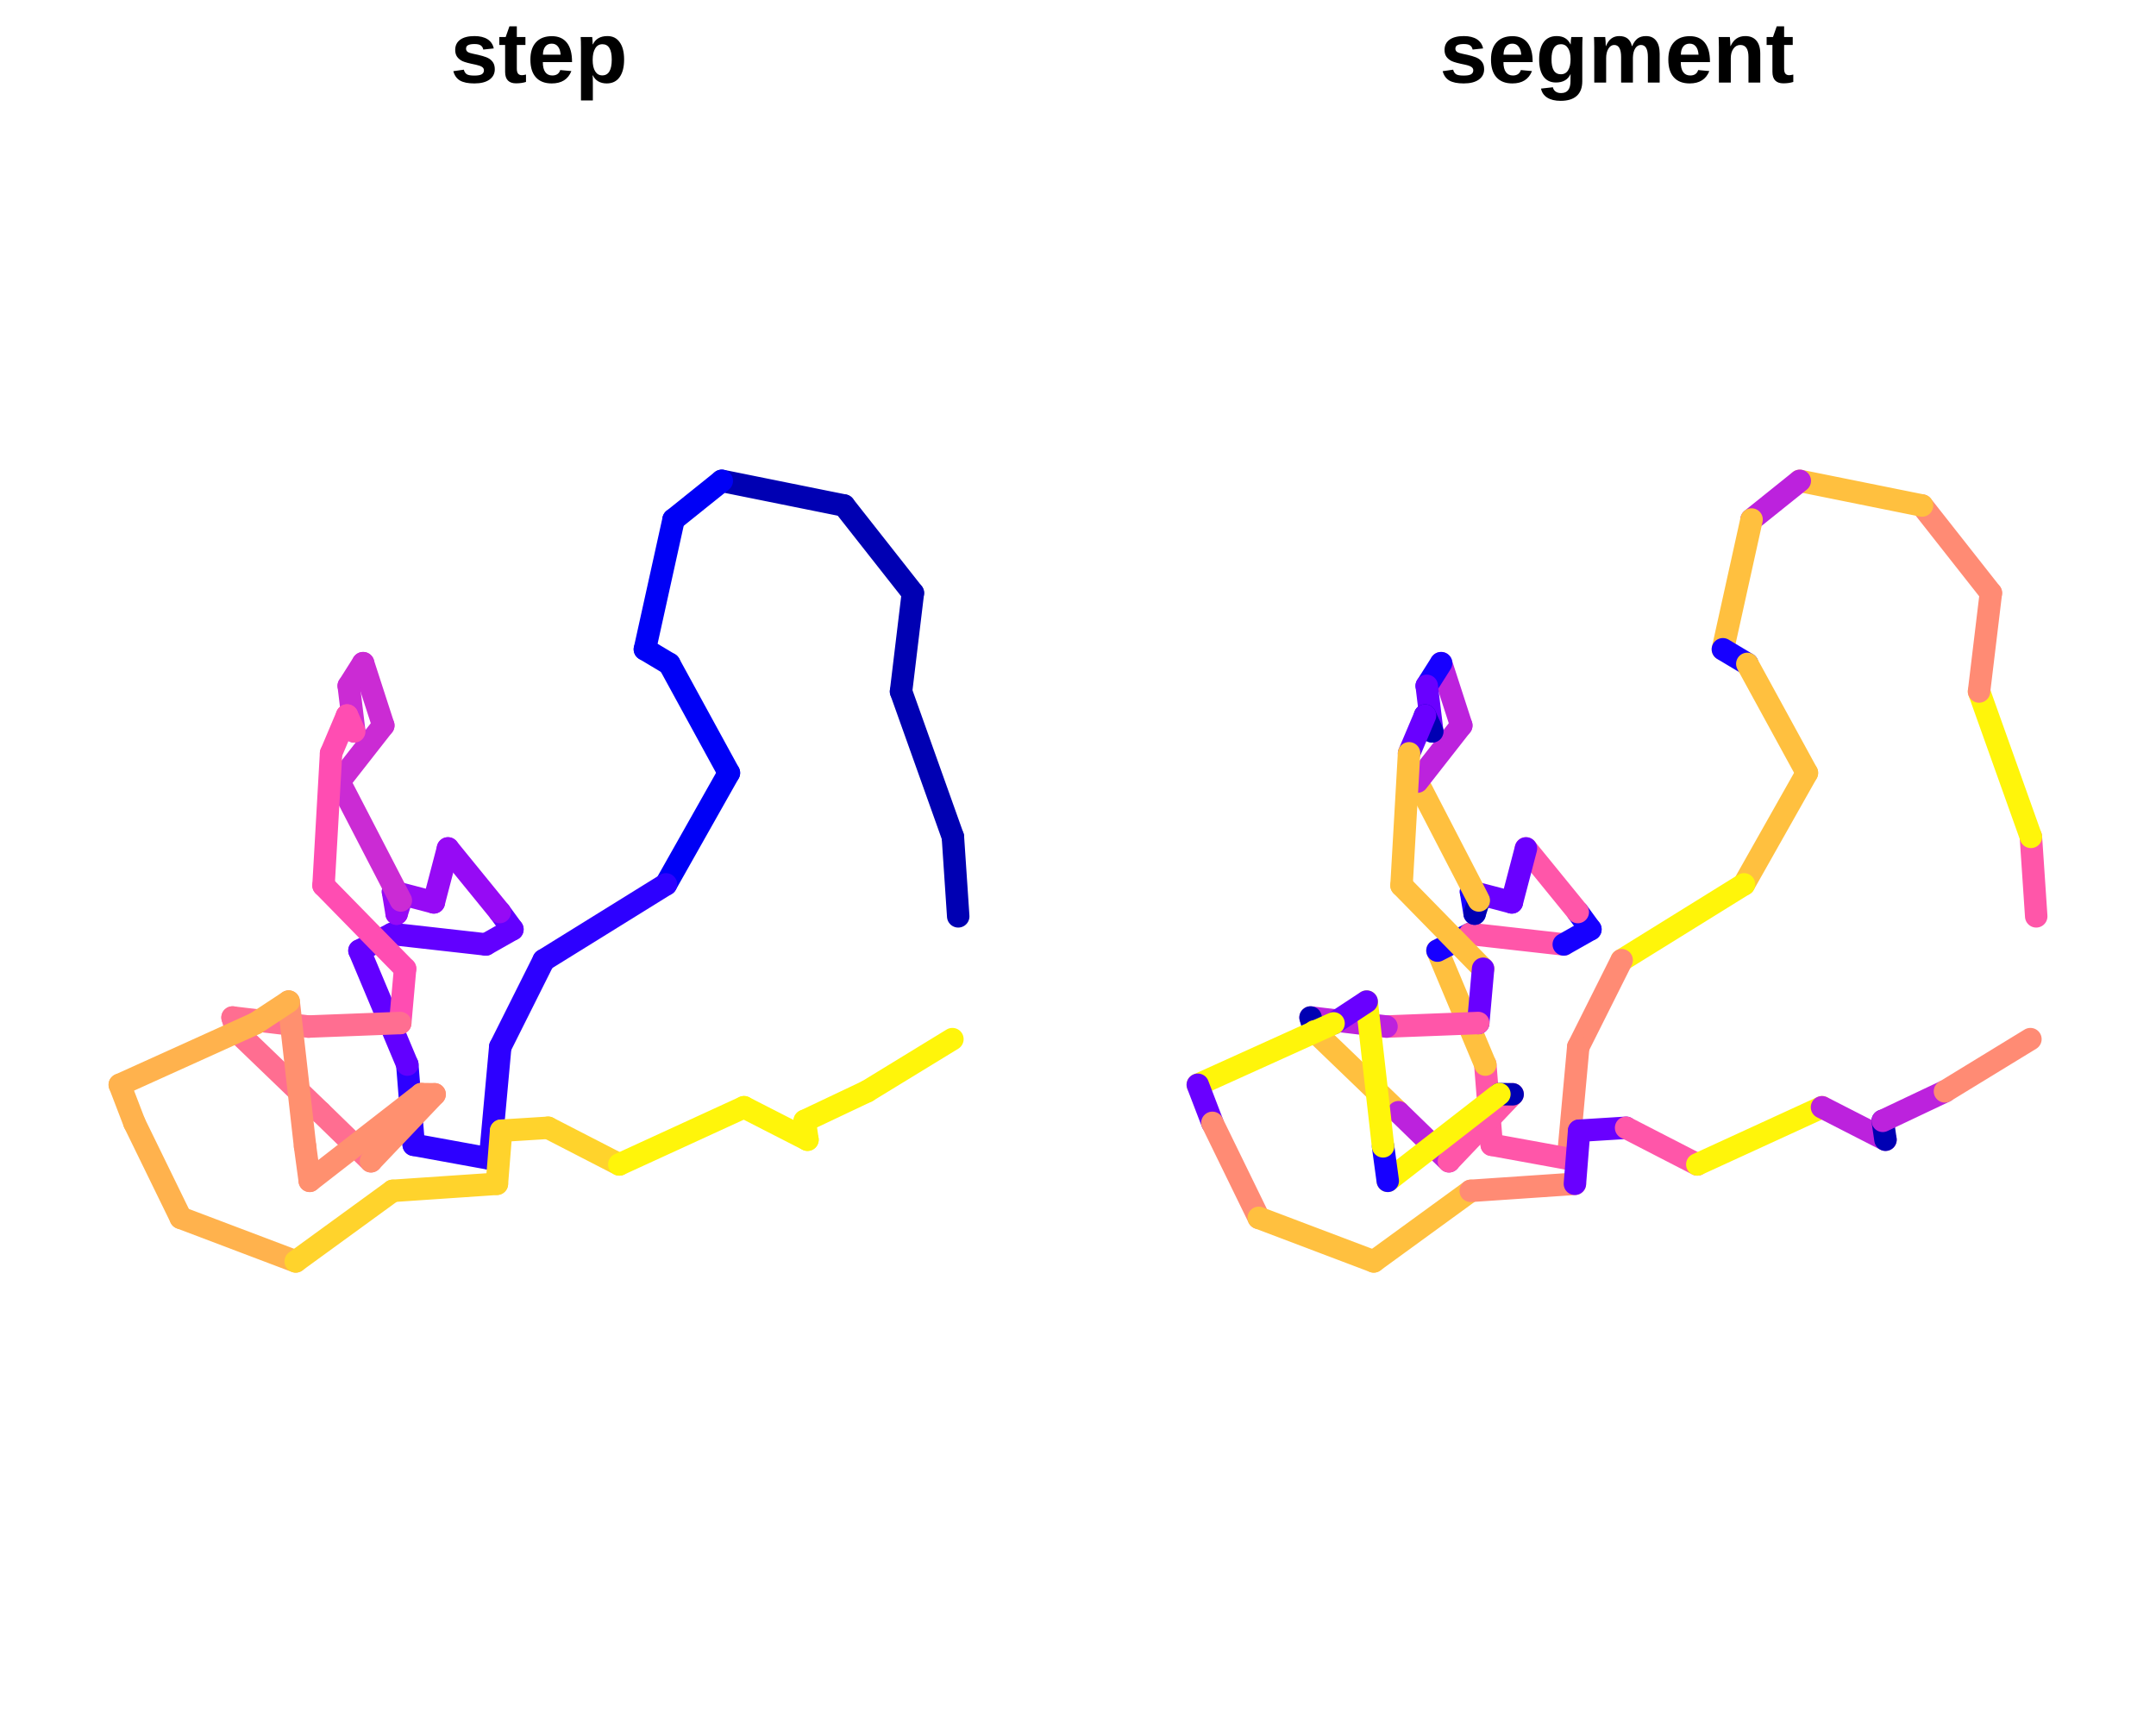
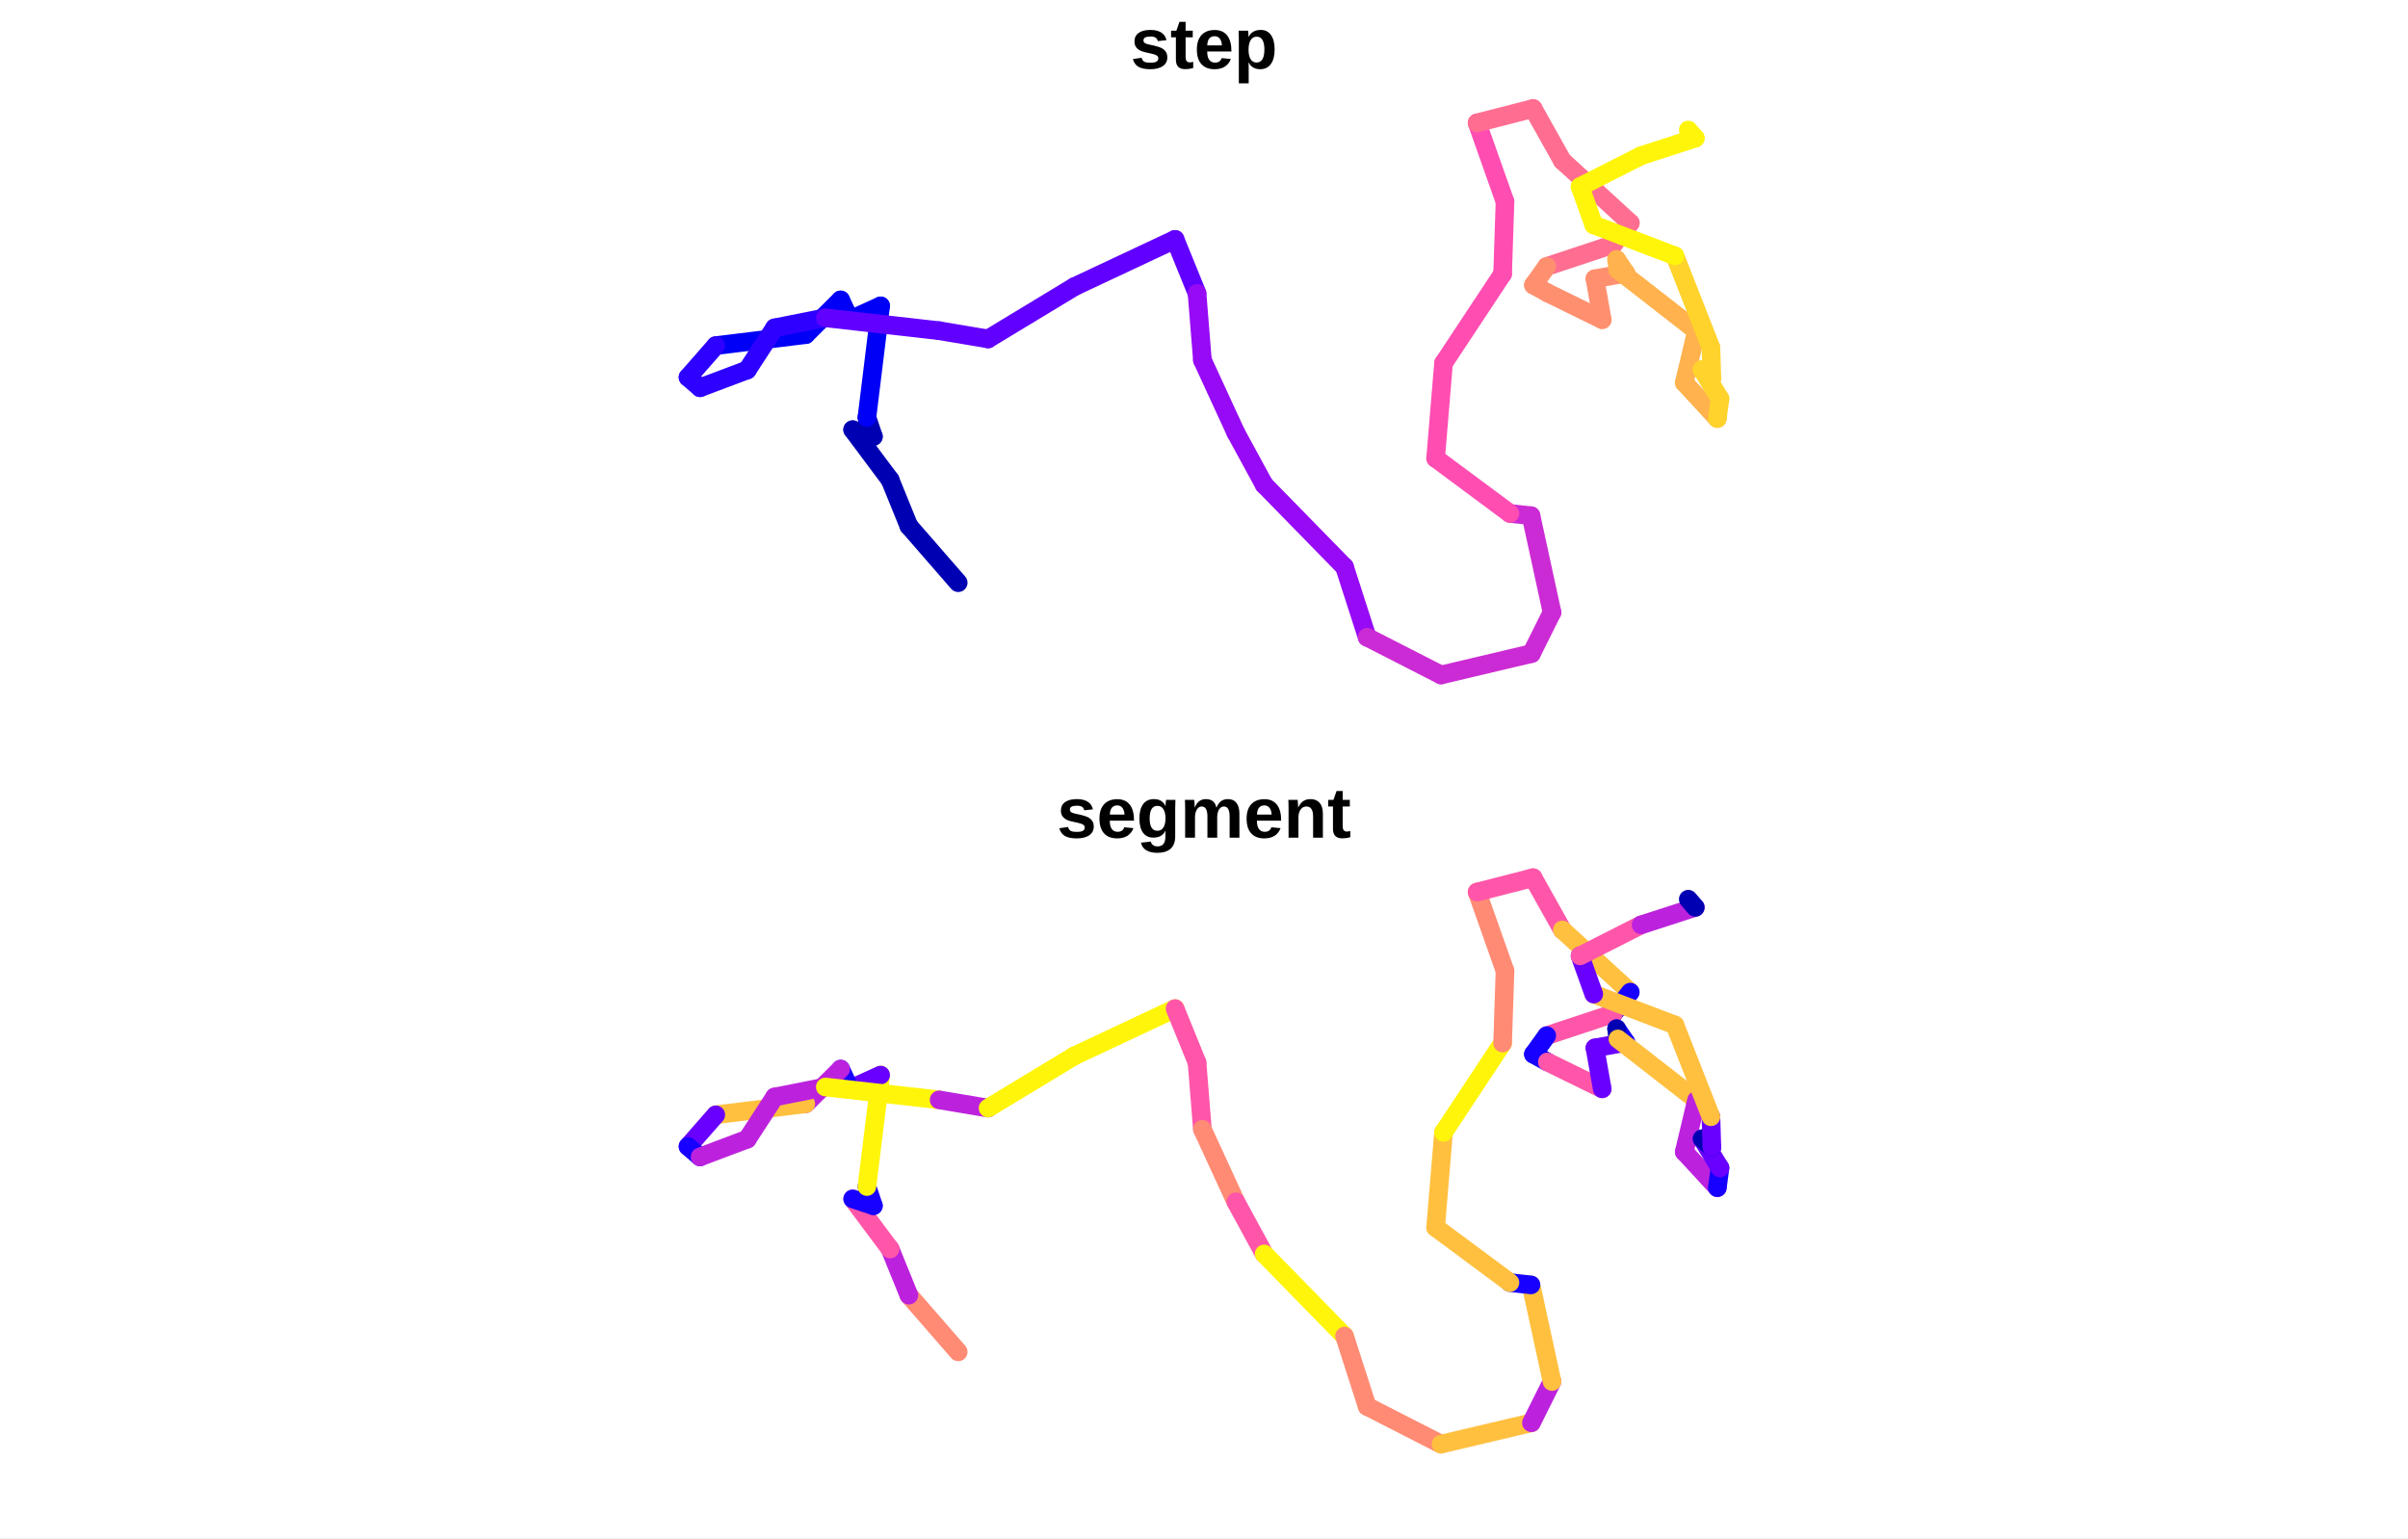
- <svg xmlns="http://www.w3.org/2000/svg" class="svglite" width="360.00pt" height="288.00pt" viewBox="0 0 360.00 288.00">
+ <svg xmlns="http://www.w3.org/2000/svg" class="svglite" width="484.56pt" height="309.60pt" viewBox="0 0 484.56 309.60">
  <defs>
    <style type="text/css">
    .svglite line, .svglite polyline, .svglite polygon, .svglite path, .svglite rect, .svglite circle {
      fill: none;
      stroke: #000000;
      stroke-linecap: round;
      stroke-linejoin: round;
      stroke-miterlimit: 10.00;
    }
    .svglite text {
      white-space: pre;
    }
  </style>
  </defs>
  <rect width="100%" height="100%" style="stroke: none; fill: #FFFFFF;" />
  <defs>
-     <clipPath id="cpMC4wMHwzNjAuMDB8MC4wMHwyODguMDA=">
-       <rect x="0.00" y="0.00" width="360.00" height="288.00" />
+     <clipPath id="cpMC4wMHw0ODQuNTZ8MC4wMHwzMDkuNjA=">
+       <rect x="0.00" y="0.00" width="484.56" height="309.60" />
    </clipPath>
  </defs>
-   <g clip-path="url(#cpMC4wMHwzNjAuMDB8MC4wMHwyODguMDA=)">
+   <g clip-path="url(#cpMC4wMHw0ODQuNTZ8MC4wMHwzMDkuNjA=)">
</g>
  <defs>
-     <clipPath id="cpMTQuNDB8MTY1LjYwfDE3LjI4fDI3My42MA==">
-       <rect x="14.40" y="17.28" width="151.20" height="256.32" />
+     <clipPath id="cpMTQuNDB8NDcwLjE2fDE3LjI4fDE0MC40MA==">
+       <rect x="14.40" y="17.28" width="455.76" height="123.12" />
    </clipPath>
  </defs>
-   <g clip-path="url(#cpMTQuNDB8MTY1LjYwfDE3LjI4fDI3My42MA==)">
-     <rect x="14.40" y="17.28" width="151.20" height="256.32" style="stroke-width: 0.75; stroke: none;" />
-     <polyline points="160.00,152.99 159.11,139.72 " style="stroke-width: 3.75; stroke: #0000B3;" />
-     <polyline points="159.11,139.72 150.45,115.45 " style="stroke-width: 3.75; stroke: #0000B3;" />
-     <polyline points="150.45,115.45 152.43,99.01 " style="stroke-width: 3.75; stroke: #0000B3;" />
-     <polyline points="152.43,99.01 140.93,84.40 " style="stroke-width: 3.75; stroke: #0000B3;" />
-     <polyline points="140.93,84.40 120.52,80.28 " style="stroke-width: 3.75; stroke: #0000B3;" />
-     <polyline points="120.52,80.28 112.47,86.74 " style="stroke-width: 3.75; stroke: #0000F6;" />
-     <polyline points="112.47,86.74 107.68,108.40 " style="stroke-width: 3.75; stroke: #0000F6;" />
-     <polyline points="107.68,108.40 111.76,110.84 " style="stroke-width: 3.75; stroke: #0000F6;" />
-     <polyline points="111.76,110.84 121.71,129.04 " style="stroke-width: 3.75; stroke: #0000F6;" />
-     <polyline points="121.71,129.04 111.20,147.65 " style="stroke-width: 3.75; stroke: #0000F6;" />
-     <polyline points="111.20,147.65 90.78,160.31 " style="stroke-width: 3.75; stroke: #2D00FF;" />
-     <polyline points="90.78,160.31 83.53,174.79 " style="stroke-width: 3.75; stroke: #2D00FF;" />
-     <polyline points="83.53,174.79 81.82,193.45 " style="stroke-width: 3.75; stroke: #2D00FF;" />
-     <polyline points="81.82,193.45 69.08,191.13 " style="stroke-width: 3.75; stroke: #2D00FF;" />
-     <polyline points="69.08,191.13 68.01,177.74 " style="stroke-width: 3.75; stroke: #2D00FF;" />
-     <polyline points="68.01,177.74 60.02,158.71 " style="stroke-width: 3.75; stroke: #6200FF;" />
-     <polyline points="60.02,158.71 65.46,155.92 " style="stroke-width: 3.75; stroke: #6200FF;" />
-     <polyline points="65.46,155.92 81.11,157.68 " style="stroke-width: 3.75; stroke: #6200FF;" />
-     <polyline points="81.11,157.68 85.56,155.16 " style="stroke-width: 3.75; stroke: #6200FF;" />
-     <polyline points="85.56,155.16 83.45,152.27 " style="stroke-width: 3.75; stroke: #6200FF;" />
-     <polyline points="83.45,152.27 74.80,141.65 " style="stroke-width: 3.75; stroke: #960AF5;" />
-     <polyline points="74.80,141.65 72.44,150.66 " style="stroke-width: 3.75; stroke: #960AF5;" />
-     <polyline points="72.44,150.66 65.62,148.87 " style="stroke-width: 3.75; stroke: #960AF5;" />
-     <polyline points="65.62,148.87 66.23,152.54 " style="stroke-width: 3.75; stroke: #960AF5;" />
-     <polyline points="66.23,152.54 66.93,150.34 " style="stroke-width: 3.75; stroke: #960AF5;" />
-     <polyline points="66.93,150.34 56.66,130.50 " style="stroke-width: 3.75; stroke: #CB2BD4;" />
-     <polyline points="56.66,130.50 64.00,121.12 " style="stroke-width: 3.75; stroke: #CB2BD4;" />
-     <polyline points="64.00,121.12 60.63,110.72 " style="stroke-width: 3.75; stroke: #CB2BD4;" />
-     <polyline points="60.63,110.72 58.23,114.51 " style="stroke-width: 3.75; stroke: #CB2BD4;" />
-     <polyline points="58.23,114.51 59.15,122.11 " style="stroke-width: 3.75; stroke: #CB2BD4;" />
-     <polyline points="59.15,122.11 57.95,119.46 " style="stroke-width: 3.75; stroke: #FF4DB2;" />
-     <polyline points="57.95,119.46 55.28,125.77 " style="stroke-width: 3.75; stroke: #FF4DB2;" />
-     <polyline points="55.28,125.77 54.02,147.83 " style="stroke-width: 3.75; stroke: #FF4DB2;" />
-     <polyline points="54.02,147.83 67.64,161.74 " style="stroke-width: 3.75; stroke: #FF4DB2;" />
-     <polyline points="67.64,161.74 66.83,170.80 " style="stroke-width: 3.75; stroke: #FF4DB2;" />
-     <polyline points="66.83,170.80 51.51,171.39 " style="stroke-width: 3.75; stroke: #FF6E91;" />
-     <polyline points="51.51,171.39 38.83,169.88 " style="stroke-width: 3.75; stroke: #FF6E91;" />
-     <polyline points="38.83,169.88 39.49,172.19 " style="stroke-width: 3.75; stroke: #FF6E91;" />
-     <polyline points="39.49,172.19 53.52,185.69 " style="stroke-width: 3.75; stroke: #FF6E91;" />
-     <polyline points="53.52,185.69 61.94,193.88 " style="stroke-width: 3.75; stroke: #FF6E91;" />
-     <polyline points="61.94,193.88 72.57,182.70 " style="stroke-width: 3.75; stroke: #FF906F;" />
-     <polyline points="72.57,182.70 70.36,182.67 " style="stroke-width: 3.75; stroke: #FF906F;" />
-     <polyline points="70.36,182.67 51.72,197.15 " style="stroke-width: 3.75; stroke: #FF906F;" />
-     <polyline points="51.72,197.15 50.94,191.39 " style="stroke-width: 3.75; stroke: #FF906F;" />
-     <polyline points="50.94,191.39 48.20,167.22 " style="stroke-width: 3.75; stroke: #FF906F;" />
-     <polyline points="48.20,167.22 42.67,170.86 " style="stroke-width: 3.75; stroke: #FFB24D;" />
-     <polyline points="42.67,170.86 20.00,181.11 " style="stroke-width: 3.75; stroke: #FFB24D;" />
-     <polyline points="20.00,181.11 22.44,187.47 " style="stroke-width: 3.75; stroke: #FFB24D;" />
-     <polyline points="22.44,187.47 30.18,203.33 " style="stroke-width: 3.75; stroke: #FFB24D;" />
-     <polyline points="30.18,203.33 49.38,210.60 " style="stroke-width: 3.75; stroke: #FFB24D;" />
-     <polyline points="49.38,210.60 65.57,198.82 " style="stroke-width: 3.75; stroke: #FFD32C;" />
-     <polyline points="65.57,198.82 82.97,197.64 " style="stroke-width: 3.75; stroke: #FFD32C;" />
-     <polyline points="82.97,197.64 83.68,188.78 " style="stroke-width: 3.75; stroke: #FFD32C;" />
-     <polyline points="83.68,188.78 91.52,188.29 " style="stroke-width: 3.75; stroke: #FFD32C;" />
-     <polyline points="91.52,188.29 103.41,194.41 " style="stroke-width: 3.75; stroke: #FFD32C;" />
-     <polyline points="103.41,194.41 124.23,184.86 " style="stroke-width: 3.75; stroke: #FFF50A;" />
-     <polyline points="124.23,184.86 134.83,190.28 " style="stroke-width: 3.75; stroke: #FFF50A;" />
-     <polyline points="134.83,190.28 134.37,187.13 " style="stroke-width: 3.75; stroke: #FFF50A;" />
-     <polyline points="134.37,187.13 144.76,182.21 " style="stroke-width: 3.75; stroke: #FFF50A;" />
-     <polyline points="144.76,182.21 159.03,173.49 " style="stroke-width: 3.75; stroke: #FFF50A;" />
+   <g clip-path="url(#cpMTQuNDB8NDcwLjE2fDE3LjI4fDE0MC40MA==)">
+     <rect x="14.40" y="17.28" width="455.76" height="123.12" style="stroke-width: 0.75; stroke: #FFFFFF; fill: #FFFFFF;" />
+     <polyline points="192.82,117.27 182.89,105.86 " style="stroke-width: 3.75; stroke: #0000B3;" />
+     <polyline points="182.89,105.86 179.11,96.56 " style="stroke-width: 3.75; stroke: #0000B3;" />
+     <polyline points="179.11,96.56 171.58,86.48 " style="stroke-width: 3.75; stroke: #0000B3;" />
+     <polyline points="171.58,86.48 175.75,87.85 " style="stroke-width: 3.75; stroke: #0000B3;" />
+     <polyline points="175.75,87.85 174.45,84.00 " style="stroke-width: 3.75; stroke: #0000B3;" />
+     <polyline points="174.45,84.00 177.21,61.56 " style="stroke-width: 3.75; stroke: #0000F6;" />
+     <polyline points="177.21,61.56 171.04,64.36 " style="stroke-width: 3.75; stroke: #0000F6;" />
+     <polyline points="171.04,64.36 169.16,60.36 " style="stroke-width: 3.75; stroke: #0000F6;" />
+     <polyline points="169.16,60.36 162.14,67.34 " style="stroke-width: 3.75; stroke: #0000F6;" />
+     <polyline points="162.14,67.34 144.03,69.56 " style="stroke-width: 3.75; stroke: #0000F6;" />
+     <polyline points="144.03,69.56 138.45,75.93 " style="stroke-width: 3.75; stroke: #2D00FF;" />
+     <polyline points="138.45,75.93 140.88,78.03 " style="stroke-width: 3.75; stroke: #2D00FF;" />
+     <polyline points="140.88,78.03 150.37,74.46 " style="stroke-width: 3.75; stroke: #2D00FF;" />
+     <polyline points="150.37,74.46 155.88,65.98 " style="stroke-width: 3.75; stroke: #2D00FF;" />
+     <polyline points="155.88,65.98 166.08,63.96 " style="stroke-width: 3.75; stroke: #2D00FF;" />
+     <polyline points="166.08,63.96 188.98,66.55 " style="stroke-width: 3.75; stroke: #6200FF;" />
+     <polyline points="188.98,66.55 198.83,68.21 " style="stroke-width: 3.75; stroke: #6200FF;" />
+     <polyline points="198.83,68.21 216.23,57.68 " style="stroke-width: 3.75; stroke: #6200FF;" />
+     <polyline points="216.23,57.68 236.46,48.18 " style="stroke-width: 3.75; stroke: #6200FF;" />
+     <polyline points="236.46,48.18 240.88,59.05 " style="stroke-width: 3.75; stroke: #6200FF;" />
+     <polyline points="240.88,59.05 241.96,72.48 " style="stroke-width: 3.75; stroke: #960AF5;" />
+     <polyline points="241.96,72.48 248.68,87.07 " style="stroke-width: 3.75; stroke: #960AF5;" />
+     <polyline points="248.68,87.07 254.39,97.56 " style="stroke-width: 3.75; stroke: #960AF5;" />
+     <polyline points="254.39,97.56 270.56,114.10 " style="stroke-width: 3.75; stroke: #960AF5;" />
+     <polyline points="270.56,114.10 275.11,128.24 " style="stroke-width: 3.75; stroke: #960AF5;" />
+     <polyline points="275.11,128.24 289.98,135.84 " style="stroke-width: 3.75; stroke: #CB2BD4;" />
+     <polyline points="289.98,135.84 308.17,131.54 " style="stroke-width: 3.75; stroke: #CB2BD4;" />
+     <polyline points="308.17,131.54 312.31,123.24 " style="stroke-width: 3.75; stroke: #CB2BD4;" />
+     <polyline points="312.31,123.24 308.08,103.79 " style="stroke-width: 3.75; stroke: #CB2BD4;" />
+     <polyline points="308.08,103.79 303.84,103.33 " style="stroke-width: 3.75; stroke: #CB2BD4;" />
+     <polyline points="303.84,103.33 288.89,92.23 " style="stroke-width: 3.75; stroke: #FF4DB2;" />
+     <polyline points="288.89,92.23 290.48,73.10 " style="stroke-width: 3.75; stroke: #FF4DB2;" />
+     <polyline points="290.48,73.10 302.37,55.12 " style="stroke-width: 3.75; stroke: #FF4DB2;" />
+     <polyline points="302.37,55.12 302.85,40.59 " style="stroke-width: 3.75; stroke: #FF4DB2;" />
+     <polyline points="302.85,40.59 297.24,24.73 " style="stroke-width: 3.75; stroke: #FF4DB2;" />
+     <polyline points="297.24,24.73 308.50,21.84 " style="stroke-width: 3.75; stroke: #FF6E91;" />
+     <polyline points="308.50,21.84 314.39,32.35 " style="stroke-width: 3.75; stroke: #FF6E91;" />
+     <polyline points="314.39,32.35 328.06,44.87 " style="stroke-width: 3.75; stroke: #FF6E91;" />
+     <polyline points="328.06,44.87 324.66,49.19 " style="stroke-width: 3.75; stroke: #FF6E91;" />
+     <polyline points="324.66,49.19 311.25,53.63 " style="stroke-width: 3.75; stroke: #FF6E91;" />
+     <polyline points="311.25,53.63 308.57,57.36 " style="stroke-width: 3.75; stroke: #FF906F;" />
+     <polyline points="308.57,57.36 311.37,58.92 " style="stroke-width: 3.75; stroke: #FF906F;" />
+     <polyline points="311.37,58.92 322.41,64.33 " style="stroke-width: 3.75; stroke: #FF906F;" />
+     <polyline points="322.41,64.33 320.95,56.10 " style="stroke-width: 3.75; stroke: #FF906F;" />
+     <polyline points="320.95,56.10 327.18,54.99 " style="stroke-width: 3.75; stroke: #FF906F;" />
+     <polyline points="327.18,54.99 325.31,52.23 " style="stroke-width: 3.75; stroke: #FFB24D;" />
+     <polyline points="325.31,52.23 325.56,54.29 " style="stroke-width: 3.75; stroke: #FFB24D;" />
+     <polyline points="325.56,54.29 341.39,66.61 " style="stroke-width: 3.75; stroke: #FFB24D;" />
+     <polyline points="341.39,66.61 338.92,77.01 " style="stroke-width: 3.75; stroke: #FFB24D;" />
+     <polyline points="338.92,77.01 345.58,84.23 " style="stroke-width: 3.75; stroke: #FFB24D;" />
+     <polyline points="345.58,84.23 346.11,80.24 " style="stroke-width: 3.75; stroke: #FFD32C;" />
+     <polyline points="346.11,80.24 342.51,74.38 " style="stroke-width: 3.75; stroke: #FFD32C;" />
+     <polyline points="342.51,74.38 344.48,76.10 " style="stroke-width: 3.75; stroke: #FFD32C;" />
+     <polyline points="344.48,76.10 344.29,69.95 " style="stroke-width: 3.75; stroke: #FFD32C;" />
+     <polyline points="344.29,69.95 337.04,51.49 " style="stroke-width: 3.75; stroke: #FFD32C;" />
+     <polyline points="337.04,51.49 320.71,45.26 " style="stroke-width: 3.75; stroke: #FFF50A;" />
+     <polyline points="320.71,45.26 317.96,37.57 " style="stroke-width: 3.75; stroke: #FFF50A;" />
+     <polyline points="317.96,37.57 330.24,31.34 " style="stroke-width: 3.75; stroke: #FFF50A;" />
+     <polyline points="330.24,31.34 341.14,27.81 " style="stroke-width: 3.75; stroke: #FFF50A;" />
+     <polyline points="341.14,27.81 339.73,26.17 " style="stroke-width: 3.75; stroke: #FFF50A;" />
  </g>
  <defs>
-     <clipPath id="cpMC4wMHwxODAuMDB8MC4wMHwyODguMDA=">
-       <rect x="0.00" y="0.00" width="180.00" height="288.00" />
+     <clipPath id="cpMC4wMHw0ODQuNTZ8MC4wMHwxNTQuODA=">
+       <rect x="0.00" y="0.00" width="484.56" height="154.80" />
    </clipPath>
  </defs>
-   <g clip-path="url(#cpMC4wMHwxODAuMDB8MC4wMHwyODguMDA=)">
-     <text x="90.00" y="13.79" text-anchor="middle" style="font-size: 14.40px; font-weight: bold; font-family: &quot;Arial&quot;;" textLength="29.60px" lengthAdjust="spacingAndGlyphs">step</text>
+   <g clip-path="url(#cpMC4wMHw0ODQuNTZ8MC4wMHwxNTQuODA=)">
+     <text x="242.28" y="13.79" text-anchor="middle" style="font-size: 14.40px; font-weight: bold; font-family: &quot;Arial&quot;;" textLength="29.60px" lengthAdjust="spacingAndGlyphs">step</text>
  </g>
  <defs>
-     <clipPath id="cpMTk0LjQwfDM0NS42MHwxNy4yOHwyNzMuNjA=">
-       <rect x="194.40" y="17.28" width="151.20" height="256.32" />
+     <clipPath id="cpMTQuNDB8NDcwLjE2fDE3Mi4wOHwyOTUuMjA=">
+       <rect x="14.40" y="172.08" width="455.76" height="123.12" />
    </clipPath>
  </defs>
-   <g clip-path="url(#cpMTk0LjQwfDM0NS42MHwxNy4yOHwyNzMuNjA=)">
-     <rect x="194.40" y="17.28" width="151.20" height="256.32" style="stroke-width: 0.75; stroke: none;" />
-     <polyline points="340.00,152.99 339.11,139.72 " style="stroke-width: 3.75; stroke: #FF56A9;" />
-     <polyline points="339.11,139.72 330.45,115.45 " style="stroke-width: 3.75; stroke: #FFF50A;" />
-     <polyline points="330.45,115.45 332.43,99.01 " style="stroke-width: 3.75; stroke: #FF8B74;" />
-     <polyline points="332.43,99.01 320.93,84.40 " style="stroke-width: 3.75; stroke: #FF8B74;" />
-     <polyline points="320.93,84.40 300.52,80.28 " style="stroke-width: 3.75; stroke: #FFC03F;" />
-     <polyline points="300.52,80.28 292.47,86.74 " style="stroke-width: 3.75; stroke: #BC22DD;" />
-     <polyline points="292.47,86.74 287.68,108.40 " style="stroke-width: 3.75; stroke: #FFC03F;" />
-     <polyline points="287.68,108.40 291.76,110.84 " style="stroke-width: 3.75; stroke: #1700FF;" />
-     <polyline points="291.76,110.84 301.71,129.04 " style="stroke-width: 3.75; stroke: #FFC03F;" />
-     <polyline points="301.71,129.04 291.20,147.65 " style="stroke-width: 3.75; stroke: #FFC03F;" />
-     <polyline points="291.20,147.65 270.78,160.31 " style="stroke-width: 3.75; stroke: #FFF50A;" />
-     <polyline points="270.78,160.31 263.53,174.79 " style="stroke-width: 3.75; stroke: #FF8B74;" />
-     <polyline points="263.53,174.79 261.82,193.45 " style="stroke-width: 3.75; stroke: #FF8B74;" />
-     <polyline points="261.82,193.45 249.08,191.13 " style="stroke-width: 3.75; stroke: #FF56A9;" />
-     <polyline points="249.08,191.13 248.01,177.74 " style="stroke-width: 3.75; stroke: #FF56A9;" />
-     <polyline points="248.01,177.74 240.02,158.71 " style="stroke-width: 3.75; stroke: #FFC03F;" />
-     <polyline points="240.02,158.71 245.46,155.92 " style="stroke-width: 3.75; stroke: #1700FF;" />
-     <polyline points="245.46,155.92 261.11,157.68 " style="stroke-width: 3.75; stroke: #FF56A9;" />
-     <polyline points="261.11,157.68 265.56,155.16 " style="stroke-width: 3.75; stroke: #1700FF;" />
-     <polyline points="265.56,155.16 263.45,152.27 " style="stroke-width: 3.75; stroke: #1700FF;" />
-     <polyline points="263.45,152.27 254.80,141.65 " style="stroke-width: 3.75; stroke: #FF56A9;" />
-     <polyline points="254.80,141.65 252.44,150.66 " style="stroke-width: 3.75; stroke: #6900FF;" />
-     <polyline points="252.44,150.66 245.62,148.87 " style="stroke-width: 3.75; stroke: #6900FF;" />
-     <polyline points="245.62,148.87 246.23,152.54 " style="stroke-width: 3.75; stroke: #1700FF;" />
-     <polyline points="246.23,152.54 246.93,150.34 " style="stroke-width: 3.75; stroke: #0000B3;" />
-     <polyline points="246.93,150.34 236.66,130.50 " style="stroke-width: 3.75; stroke: #FFC03F;" />
-     <polyline points="236.66,130.50 244.00,121.12 " style="stroke-width: 3.75; stroke: #BC22DD;" />
-     <polyline points="244.00,121.12 240.63,110.72 " style="stroke-width: 3.75; stroke: #BC22DD;" />
-     <polyline points="240.63,110.72 238.23,114.51 " style="stroke-width: 3.75; stroke: #1700FF;" />
-     <polyline points="238.23,114.51 239.15,122.11 " style="stroke-width: 3.75; stroke: #6900FF;" />
-     <polyline points="239.15,122.11 237.95,119.46 " style="stroke-width: 3.75; stroke: #0000B3;" />
-     <polyline points="237.95,119.46 235.28,125.77 " style="stroke-width: 3.75; stroke: #6900FF;" />
-     <polyline points="235.28,125.77 234.02,147.83 " style="stroke-width: 3.75; stroke: #FFC03F;" />
-     <polyline points="234.02,147.83 247.64,161.74 " style="stroke-width: 3.75; stroke: #FFC03F;" />
-     <polyline points="247.64,161.74 246.83,170.80 " style="stroke-width: 3.75; stroke: #6900FF;" />
-     <polyline points="246.83,170.80 231.51,171.39 " style="stroke-width: 3.75; stroke: #FF56A9;" />
-     <polyline points="231.51,171.39 218.83,169.88 " style="stroke-width: 3.75; stroke: #BC22DD;" />
-     <polyline points="218.83,169.88 219.49,172.19 " style="stroke-width: 3.75; stroke: #0000B3;" />
-     <polyline points="219.49,172.19 233.52,185.69 " style="stroke-width: 3.75; stroke: #FFC03F;" />
-     <polyline points="233.52,185.69 241.94,193.88 " style="stroke-width: 3.75; stroke: #BC22DD;" />
-     <polyline points="241.94,193.88 252.57,182.70 " style="stroke-width: 3.75; stroke: #FF56A9;" />
-     <polyline points="252.57,182.70 250.36,182.67 " style="stroke-width: 3.75; stroke: #0000B3;" />
-     <polyline points="250.36,182.67 231.72,197.15 " style="stroke-width: 3.75; stroke: #FFF50A;" />
-     <polyline points="231.72,197.15 230.94,191.39 " style="stroke-width: 3.75; stroke: #1700FF;" />
-     <polyline points="230.94,191.39 228.20,167.22 " style="stroke-width: 3.75; stroke: #FFF50A;" />
-     <polyline points="228.20,167.22 222.67,170.86 " style="stroke-width: 3.75; stroke: #6900FF;" />
-     <polyline points="222.67,170.86 200.00,181.11 " style="stroke-width: 3.75; stroke: #FFF50A;" />
-     <polyline points="200.00,181.11 202.44,187.47 " style="stroke-width: 3.75; stroke: #6900FF;" />
-     <polyline points="202.44,187.47 210.18,203.33 " style="stroke-width: 3.75; stroke: #FF8B74;" />
-     <polyline points="210.18,203.33 229.38,210.60 " style="stroke-width: 3.75; stroke: #FFC03F;" />
-     <polyline points="229.38,210.60 245.57,198.82 " style="stroke-width: 3.75; stroke: #FFC03F;" />
-     <polyline points="245.57,198.82 262.97,197.64 " style="stroke-width: 3.75; stroke: #FF8B74;" />
-     <polyline points="262.97,197.64 263.68,188.78 " style="stroke-width: 3.75; stroke: #6900FF;" />
-     <polyline points="263.68,188.78 271.52,188.29 " style="stroke-width: 3.75; stroke: #6900FF;" />
-     <polyline points="271.52,188.29 283.41,194.41 " style="stroke-width: 3.75; stroke: #FF56A9;" />
-     <polyline points="283.41,194.41 304.23,184.86 " style="stroke-width: 3.75; stroke: #FFF50A;" />
-     <polyline points="304.23,184.86 314.83,190.28 " style="stroke-width: 3.75; stroke: #BC22DD;" />
-     <polyline points="314.83,190.28 314.37,187.13 " style="stroke-width: 3.75; stroke: #0000B3;" />
-     <polyline points="314.37,187.13 324.76,182.21 " style="stroke-width: 3.75; stroke: #BC22DD;" />
-     <polyline points="324.76,182.21 339.03,173.49 " style="stroke-width: 3.75; stroke: #FF8B74;" />
+   <g clip-path="url(#cpMTQuNDB8NDcwLjE2fDE3Mi4wOHwyOTUuMjA=)">
+     <rect x="14.40" y="172.08" width="455.76" height="123.12" style="stroke-width: 0.75; stroke: #FFFFFF; fill: #FFFFFF;" />
+     <polyline points="192.82,272.07 182.89,260.66 " style="stroke-width: 3.75; stroke: #FF8B74;" />
+     <polyline points="182.89,260.66 179.11,251.36 " style="stroke-width: 3.75; stroke: #BC22DD;" />
+     <polyline points="179.11,251.36 171.58,241.28 " style="stroke-width: 3.75; stroke: #FF56A9;" />
+     <polyline points="171.58,241.28 175.75,242.65 " style="stroke-width: 3.75; stroke: #1700FF;" />
+     <polyline points="175.75,242.65 174.45,238.80 " style="stroke-width: 3.75; stroke: #1700FF;" />
+     <polyline points="174.45,238.80 177.21,216.36 " style="stroke-width: 3.75; stroke: #FFF50A;" />
+     <polyline points="177.21,216.36 171.04,219.16 " style="stroke-width: 3.75; stroke: #6900FF;" />
+     <polyline points="171.04,219.16 169.16,215.16 " style="stroke-width: 3.75; stroke: #1700FF;" />
+     <polyline points="169.16,215.16 162.14,222.14 " style="stroke-width: 3.75; stroke: #BC22DD;" />
+     <polyline points="162.14,222.14 144.03,224.36 " style="stroke-width: 3.75; stroke: #FFC03F;" />
+     <polyline points="144.03,224.36 138.45,230.73 " style="stroke-width: 3.75; stroke: #6900FF;" />
+     <polyline points="138.45,230.73 140.88,232.83 " style="stroke-width: 3.75; stroke: #1700FF;" />
+     <polyline points="140.88,232.83 150.37,229.26 " style="stroke-width: 3.75; stroke: #BC22DD;" />
+     <polyline points="150.37,229.26 155.88,220.78 " style="stroke-width: 3.75; stroke: #BC22DD;" />
+     <polyline points="155.88,220.78 166.08,218.76 " style="stroke-width: 3.75; stroke: #BC22DD;" />
+     <polyline points="166.08,218.76 188.98,221.35 " style="stroke-width: 3.75; stroke: #FFF50A;" />
+     <polyline points="188.98,221.35 198.83,223.01 " style="stroke-width: 3.75; stroke: #BC22DD;" />
+     <polyline points="198.83,223.01 216.23,212.48 " style="stroke-width: 3.75; stroke: #FFF50A;" />
+     <polyline points="216.23,212.48 236.46,202.98 " style="stroke-width: 3.75; stroke: #FFF50A;" />
+     <polyline points="236.46,202.98 240.88,213.85 " style="stroke-width: 3.75; stroke: #FF56A9;" />
+     <polyline points="240.88,213.85 241.96,227.28 " style="stroke-width: 3.75; stroke: #FF56A9;" />
+     <polyline points="241.96,227.28 248.68,241.87 " style="stroke-width: 3.75; stroke: #FF8B74;" />
+     <polyline points="248.68,241.87 254.39,252.36 " style="stroke-width: 3.75; stroke: #FF56A9;" />
+     <polyline points="254.39,252.36 270.56,268.90 " style="stroke-width: 3.75; stroke: #FFF50A;" />
+     <polyline points="270.56,268.90 275.11,283.04 " style="stroke-width: 3.75; stroke: #FF8B74;" />
+     <polyline points="275.11,283.04 289.98,290.64 " style="stroke-width: 3.75; stroke: #FF8B74;" />
+     <polyline points="289.98,290.64 308.17,286.34 " style="stroke-width: 3.75; stroke: #FFC03F;" />
+     <polyline points="308.17,286.34 312.31,278.04 " style="stroke-width: 3.75; stroke: #BC22DD;" />
+     <polyline points="312.31,278.04 308.08,258.59 " style="stroke-width: 3.75; stroke: #FFC03F;" />
+     <polyline points="308.08,258.59 303.84,258.13 " style="stroke-width: 3.75; stroke: #1700FF;" />
+     <polyline points="303.84,258.13 288.89,247.03 " style="stroke-width: 3.75; stroke: #FFC03F;" />
+     <polyline points="288.89,247.03 290.48,227.90 " style="stroke-width: 3.75; stroke: #FFC03F;" />
+     <polyline points="290.48,227.90 302.37,209.92 " style="stroke-width: 3.75; stroke: #FFF50A;" />
+     <polyline points="302.37,209.92 302.85,195.39 " style="stroke-width: 3.75; stroke: #FF8B74;" />
+     <polyline points="302.85,195.39 297.24,179.53 " style="stroke-width: 3.75; stroke: #FF8B74;" />
+     <polyline points="297.24,179.53 308.50,176.64 " style="stroke-width: 3.75; stroke: #FF56A9;" />
+     <polyline points="308.50,176.64 314.39,187.15 " style="stroke-width: 3.75; stroke: #FF56A9;" />
+     <polyline points="314.39,187.15 328.06,199.67 " style="stroke-width: 3.75; stroke: #FFC03F;" />
+     <polyline points="328.06,199.67 324.66,203.99 " style="stroke-width: 3.75; stroke: #1700FF;" />
+     <polyline points="324.66,203.99 311.25,208.43 " style="stroke-width: 3.75; stroke: #FF56A9;" />
+     <polyline points="311.25,208.43 308.57,212.16 " style="stroke-width: 3.75; stroke: #1700FF;" />
+     <polyline points="308.57,212.16 311.37,213.72 " style="stroke-width: 3.75; stroke: #1700FF;" />
+     <polyline points="311.37,213.72 322.41,219.13 " style="stroke-width: 3.75; stroke: #FF56A9;" />
+     <polyline points="322.41,219.13 320.95,210.90 " style="stroke-width: 3.75; stroke: #6900FF;" />
+     <polyline points="320.95,210.90 327.18,209.79 " style="stroke-width: 3.75; stroke: #6900FF;" />
+     <polyline points="327.18,209.79 325.31,207.03 " style="stroke-width: 3.75; stroke: #1700FF;" />
+     <polyline points="325.31,207.03 325.56,209.09 " style="stroke-width: 3.75; stroke: #0000B3;" />
+     <polyline points="325.56,209.09 341.39,221.41 " style="stroke-width: 3.75; stroke: #FFC03F;" />
+     <polyline points="341.39,221.41 338.92,231.81 " style="stroke-width: 3.75; stroke: #BC22DD;" />
+     <polyline points="338.92,231.81 345.58,239.03 " style="stroke-width: 3.75; stroke: #BC22DD;" />
+     <polyline points="345.58,239.03 346.11,235.04 " style="stroke-width: 3.75; stroke: #1700FF;" />
+     <polyline points="346.11,235.04 342.51,229.18 " style="stroke-width: 3.75; stroke: #6900FF;" />
+     <polyline points="342.51,229.18 344.48,230.90 " style="stroke-width: 3.75; stroke: #0000B3;" />
+     <polyline points="344.48,230.90 344.29,224.75 " style="stroke-width: 3.75; stroke: #6900FF;" />
+     <polyline points="344.29,224.75 337.04,206.29 " style="stroke-width: 3.75; stroke: #FFC03F;" />
+     <polyline points="337.04,206.29 320.71,200.06 " style="stroke-width: 3.75; stroke: #FFC03F;" />
+     <polyline points="320.71,200.06 317.96,192.37 " style="stroke-width: 3.75; stroke: #6900FF;" />
+     <polyline points="317.96,192.37 330.24,186.14 " style="stroke-width: 3.75; stroke: #FF56A9;" />
+     <polyline points="330.24,186.14 341.14,182.61 " style="stroke-width: 3.75; stroke: #BC22DD;" />
+     <polyline points="341.14,182.61 339.73,180.97 " style="stroke-width: 3.75; stroke: #0000B3;" />
  </g>
  <defs>
-     <clipPath id="cpMTgwLjAwfDM2MC4wMHwwLjAwfDI4OC4wMA==">
-       <rect x="180.00" y="0.00" width="180.00" height="288.00" />
+     <clipPath id="cpMC4wMHw0ODQuNTZ8MTU0LjgwfDMwOS42MA==">
+       <rect x="0.00" y="154.80" width="484.56" height="154.80" />
    </clipPath>
  </defs>
-   <g clip-path="url(#cpMTgwLjAwfDM2MC4wMHwwLjAwfDI4OC4wMA==)">
-     <text x="270.00" y="13.79" text-anchor="middle" style="font-size: 14.40px; font-weight: bold; font-family: &quot;Arial&quot;;" textLength="59.19px" lengthAdjust="spacingAndGlyphs">segment</text>
+   <g clip-path="url(#cpMC4wMHw0ODQuNTZ8MTU0LjgwfDMwOS42MA==)">
+     <text x="242.28" y="168.59" text-anchor="middle" style="font-size: 14.40px; font-weight: bold; font-family: &quot;Arial&quot;;" textLength="59.19px" lengthAdjust="spacingAndGlyphs">segment</text>
  </g>
  <defs>
-     <clipPath id="cpNTkuMDR8MzI5Ljc2fDU5LjA0fDIxNC41Ng==">
-       <rect x="59.04" y="59.04" width="270.72" height="155.52" />
+     <clipPath id="cpNTkuMDR8NDU0LjMyfDU5LjA0fDIzNi4xNg==">
+       <rect x="59.04" y="59.04" width="395.28" height="177.12" />
    </clipPath>
  </defs>
-   <g clip-path="url(#cpNTkuMDR8MzI5Ljc2fDU5LjA0fDIxNC41Ng==)">
+   <g clip-path="url(#cpNTkuMDR8NDU0LjMyfDU5LjA0fDIzNi4xNg==)">
</g>
</svg>
